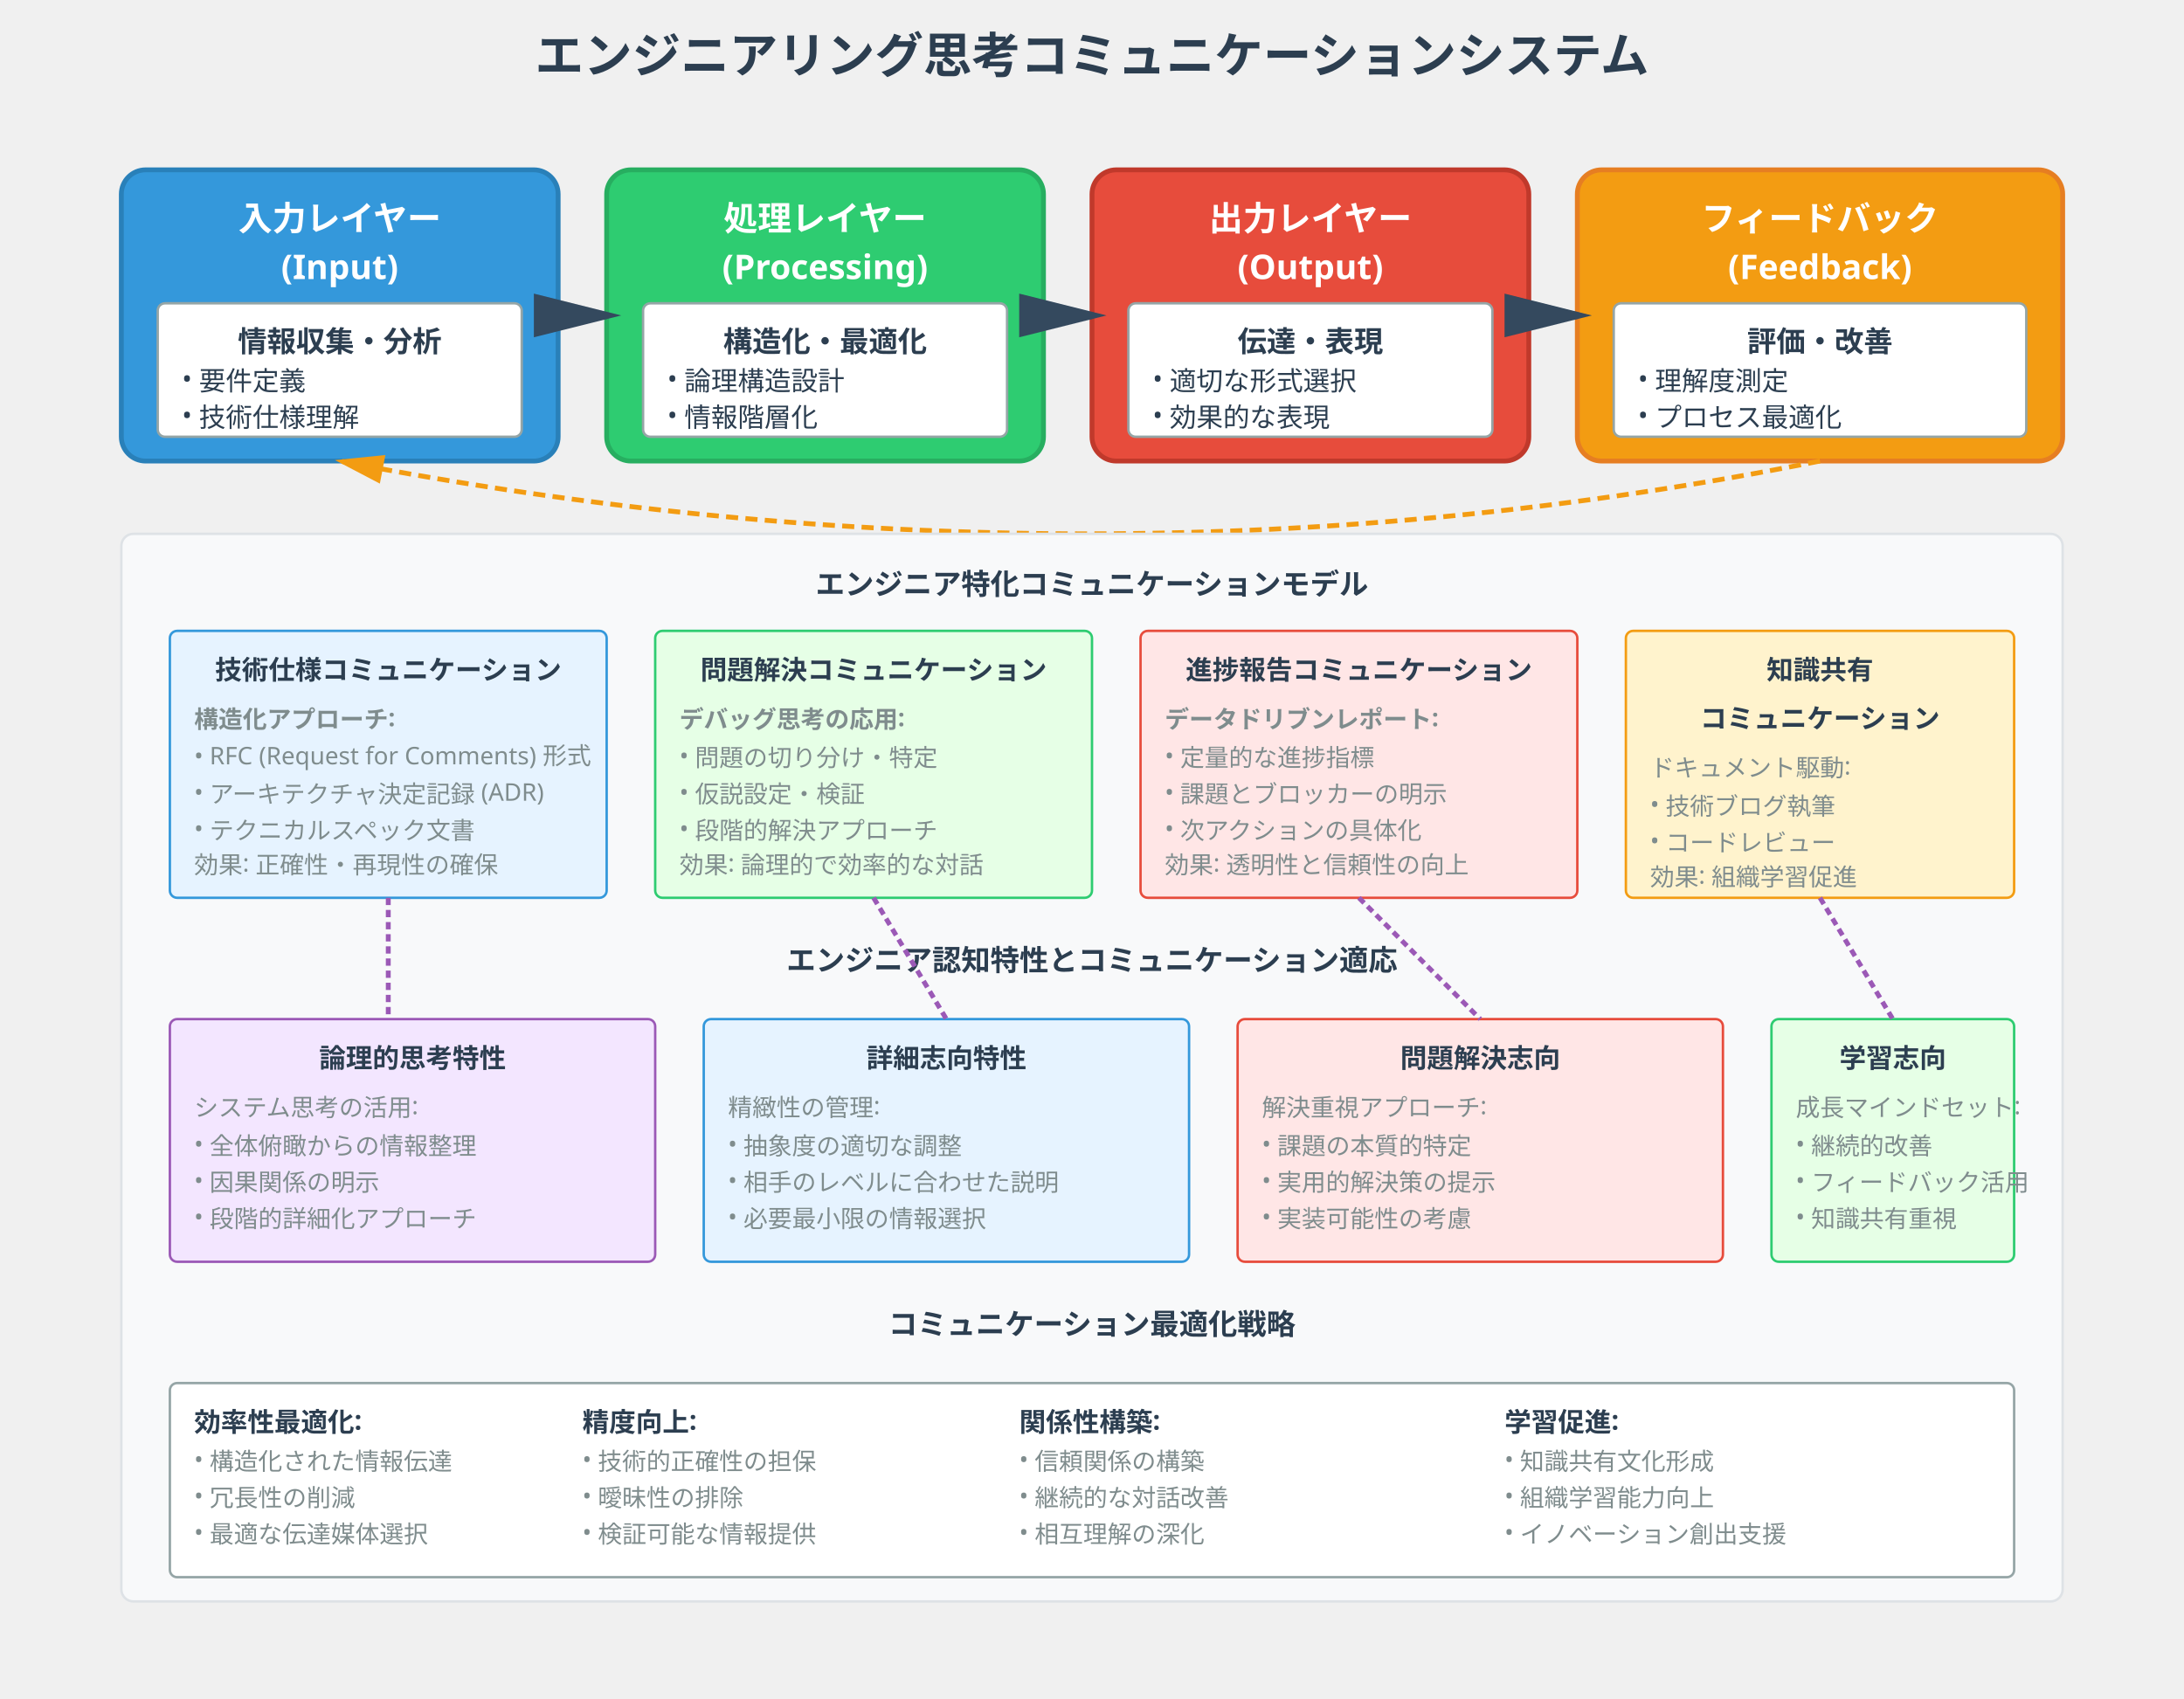
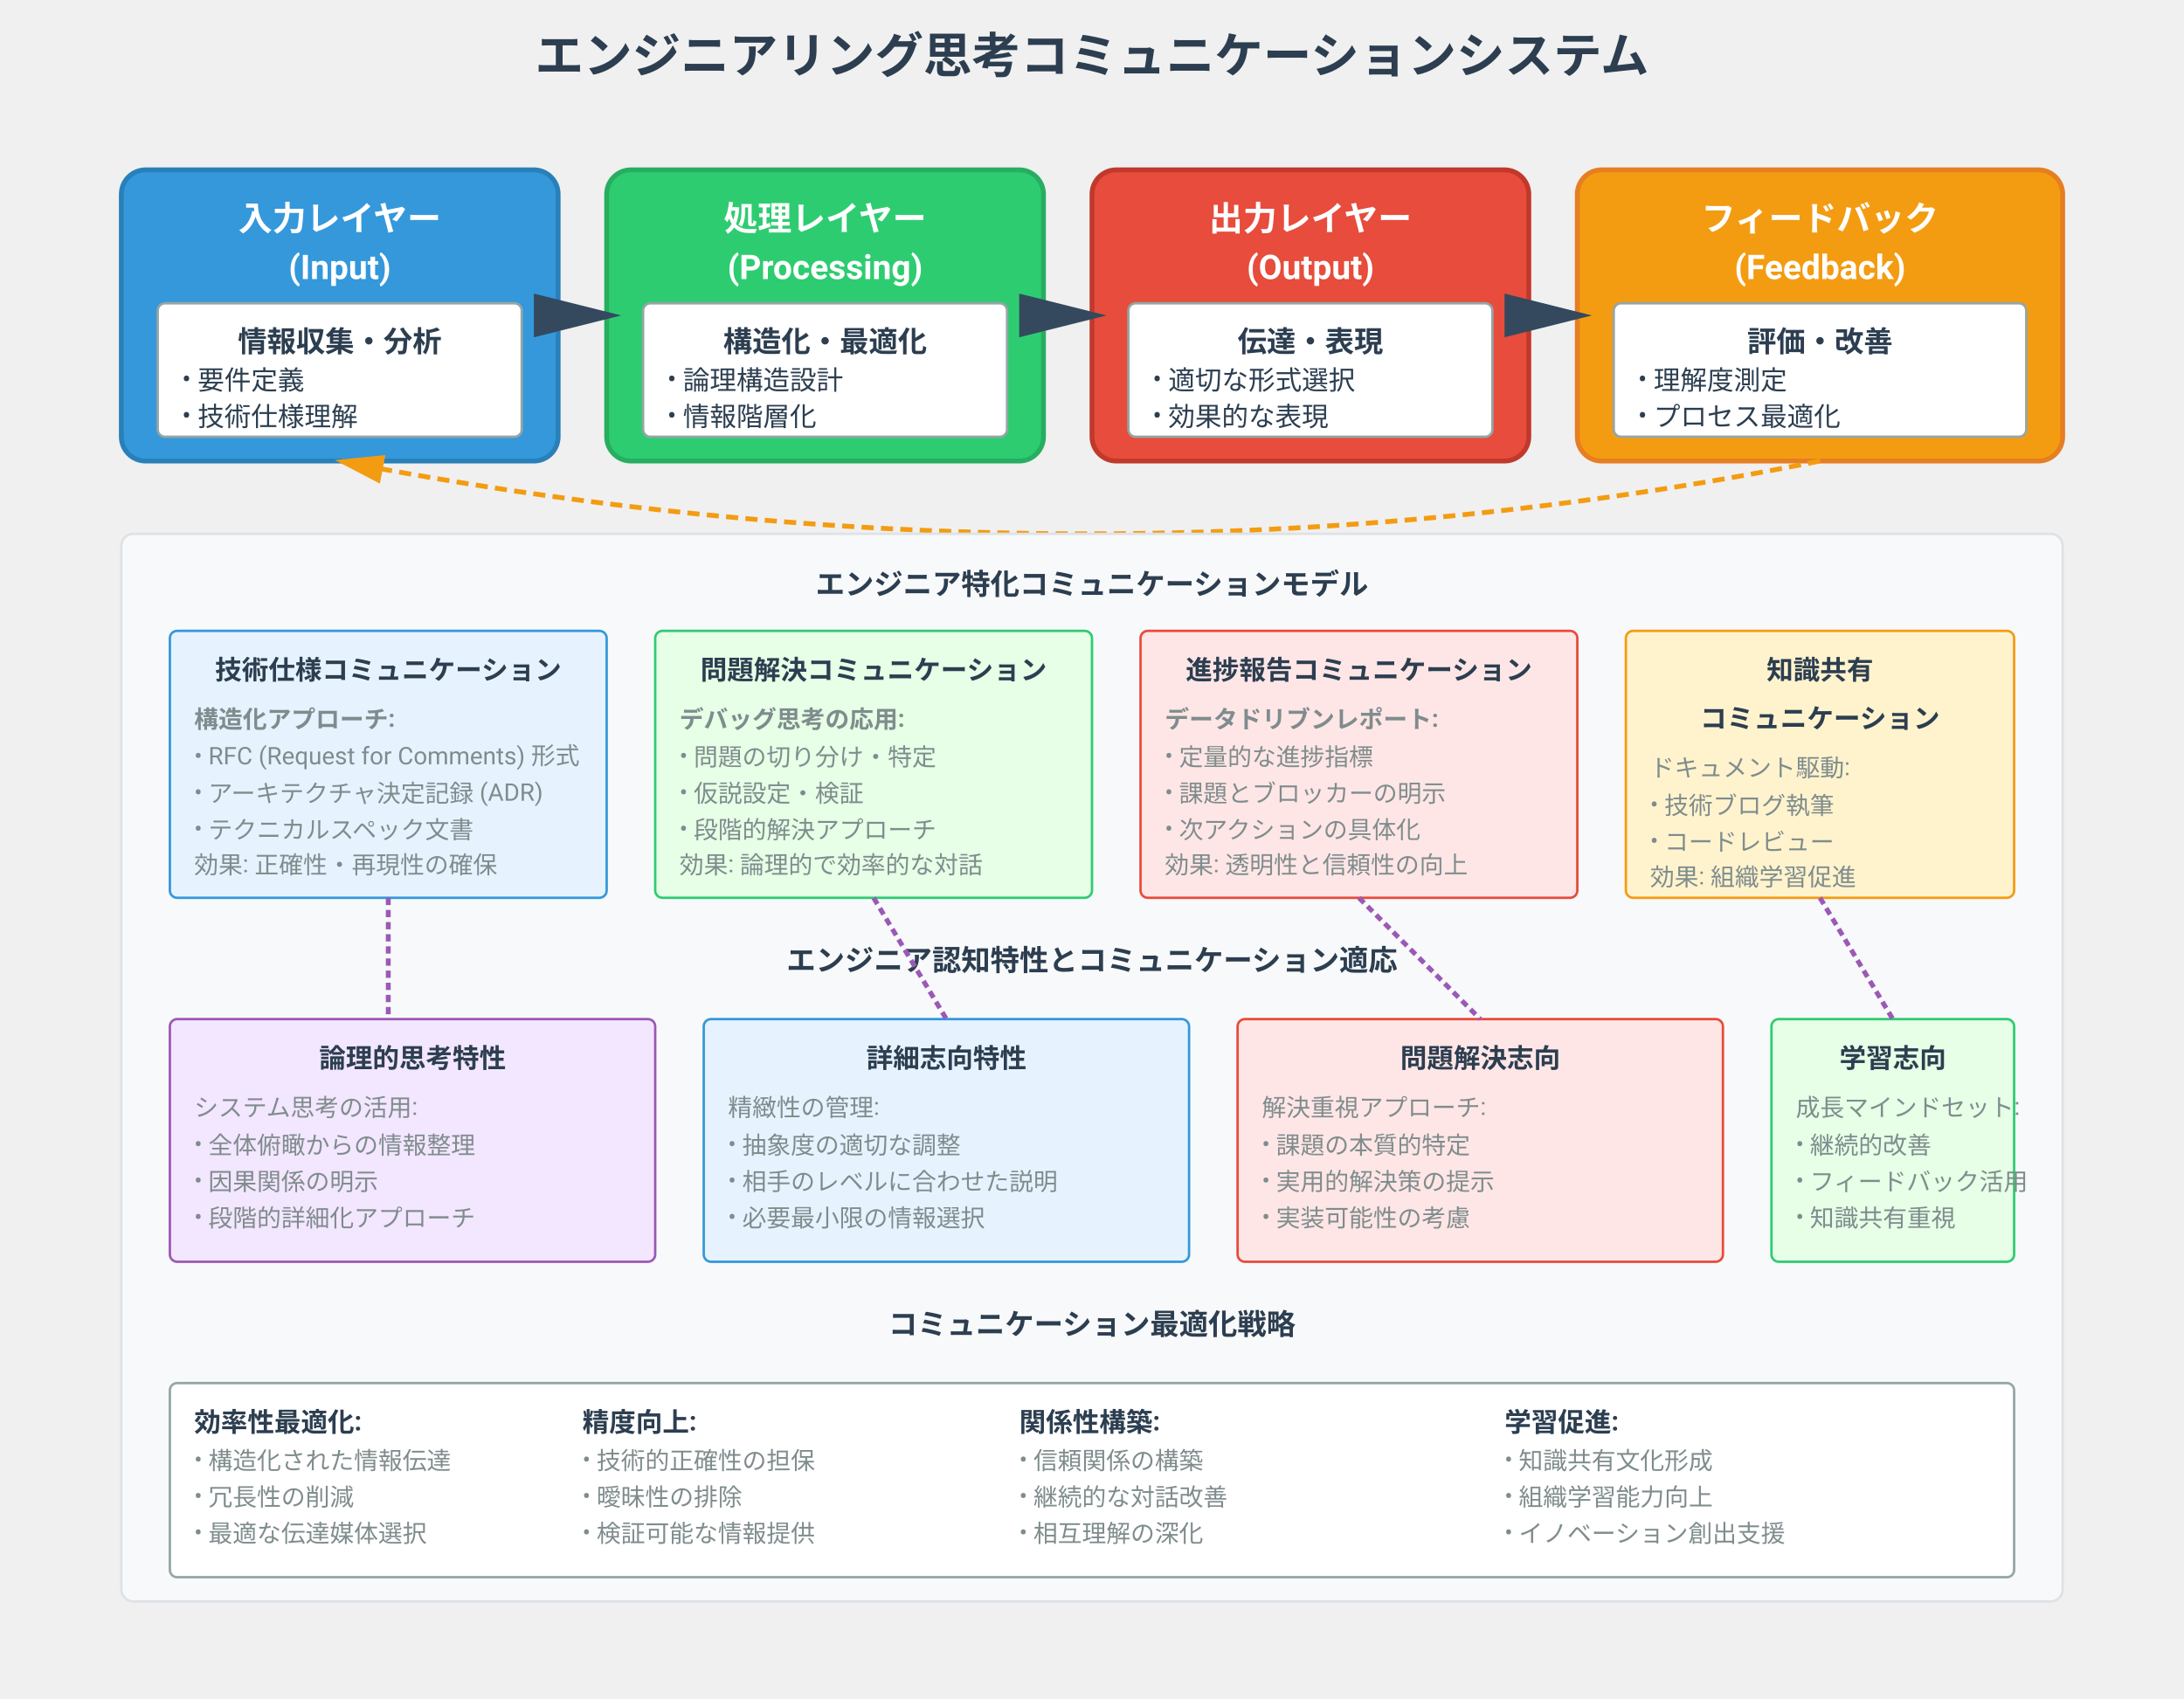
<svg xmlns="http://www.w3.org/2000/svg" width="900" height="700" viewBox="0 0 900 700">
  <defs>
    <style>
-       .title { font-family: 'Noto Sans JP', sans-serif; font-size: 20px; font-weight: bold; fill: #2c3e50; }
-       .layer-title { font-family: 'Noto Sans JP', sans-serif; font-size: 14px; font-weight: bold; fill: #fff; }
-       .component-title { font-family: 'Noto Sans JP', sans-serif; font-size: 12px; font-weight: bold; fill: #2c3e50; }
-       .text-content { font-family: 'Noto Sans JP', sans-serif; font-size: 11px; fill: #2c3e50; }
-       .small-text { font-family: 'Noto Sans JP', sans-serif; font-size: 10px; fill: #7f8c8d; }
+       .title { font-family: -apple-system, BlinkMacSystemFont, 'Segoe UI', Roboto, 'Helvetica Neue', Arial, 'Noto Sans', sans-serif, 'Apple Color Emoji', 'Segoe UI Emoji', 'Segoe UI Symbol', 'Noto Color Emoji'; font-size: 20px; font-weight: bold; fill: #2c3e50; }
+       .layer-title { font-family: -apple-system, BlinkMacSystemFont, 'Segoe UI', Roboto, 'Helvetica Neue', Arial, 'Noto Sans', sans-serif, 'Apple Color Emoji', 'Segoe UI Emoji', 'Segoe UI Symbol', 'Noto Color Emoji'; font-size: 14px; font-weight: bold; fill: #fff; }
+       .component-title { font-family: -apple-system, BlinkMacSystemFont, 'Segoe UI', Roboto, 'Helvetica Neue', Arial, 'Noto Sans', sans-serif, 'Apple Color Emoji', 'Segoe UI Emoji', 'Segoe UI Symbol', 'Noto Color Emoji'; font-size: 12px; font-weight: bold; fill: #2c3e50; }
+       .text-content { font-family: -apple-system, BlinkMacSystemFont, 'Segoe UI', Roboto, 'Helvetica Neue', Arial, 'Noto Sans', sans-serif, 'Apple Color Emoji', 'Segoe UI Emoji', 'Segoe UI Symbol', 'Noto Color Emoji'; font-size: 11px; fill: #2c3e50; }
+       .small-text { font-family: -apple-system, BlinkMacSystemFont, 'Segoe UI', Roboto, 'Helvetica Neue', Arial, 'Noto Sans', sans-serif, 'Apple Color Emoji', 'Segoe UI Emoji', 'Segoe UI Symbol', 'Noto Color Emoji'; font-size: 10px; fill: #7f8c8d; }
      .input-box { fill: #3498db; stroke: #2980b9; stroke-width: 2; }
      .process-box { fill: #2ecc71; stroke: #27ae60; stroke-width: 2; }
      .output-box { fill: #e74c3c; stroke: #c0392b; stroke-width: 2; }
      .feedback-box { fill: #f39c12; stroke: #e67e22; stroke-width: 2; }
      .component { fill: #fff; stroke: #95a5a6; stroke-width: 1; }
      .system-flow { stroke: #34495e; stroke-width: 3; fill: none; marker-end: url(#arrowhead); }
      .feedback-line { stroke: #f39c12; stroke-width: 2; stroke-dasharray: 5,3; fill: none; marker-end: url(#arrowhead-orange); }
      .process-connection { stroke: #9b59b6; stroke-width: 2; stroke-dasharray: 3,2; fill: none; }
    </style>
    <marker id="arrowhead" markerWidth="12" markerHeight="12" refX="10" refY="3" orient="auto">
      <polygon points="0 0, 12 3, 0 6" fill="#34495e" />
    </marker>
    <marker id="arrowhead-orange" markerWidth="10" markerHeight="10" refX="9" refY="3" orient="auto">
      <polygon points="0 0, 10 3, 0 6" fill="#f39c12" />
    </marker>
  </defs>
  <text x="450" y="30" class="title" text-anchor="middle">エンジニアリング思考コミュニケーションシステム</text>
  <g id="input">
    <rect x="50" y="70" width="180" height="120" class="input-box" rx="10" />
    <text x="140" y="95" class="layer-title" text-anchor="middle">入力レイヤー</text>
    <text x="140" y="115" class="layer-title" text-anchor="middle">(Input)</text>
    <rect x="65" y="125" width="150" height="55" class="component" rx="3" />
    <text x="140" y="145" class="component-title" text-anchor="middle">情報収集・分析</text>
    <text x="75" y="160" class="text-content">• 要件定義</text>
    <text x="75" y="175" class="text-content">• 技術仕様理解</text>
  </g>
  <g id="processing">
    <rect x="250" y="70" width="180" height="120" class="process-box" rx="10" />
    <text x="340" y="95" class="layer-title" text-anchor="middle">処理レイヤー</text>
    <text x="340" y="115" class="layer-title" text-anchor="middle">(Processing)</text>
    <rect x="265" y="125" width="150" height="55" class="component" rx="3" />
    <text x="340" y="145" class="component-title" text-anchor="middle">構造化・最適化</text>
    <text x="275" y="160" class="text-content">• 論理構造設計</text>
    <text x="275" y="175" class="text-content">• 情報階層化</text>
  </g>
  <g id="output">
    <rect x="450" y="70" width="180" height="120" class="output-box" rx="10" />
    <text x="540" y="95" class="layer-title" text-anchor="middle">出力レイヤー</text>
    <text x="540" y="115" class="layer-title" text-anchor="middle">(Output)</text>
    <rect x="465" y="125" width="150" height="55" class="component" rx="3" />
    <text x="540" y="145" class="component-title" text-anchor="middle">伝達・表現</text>
    <text x="475" y="160" class="text-content">• 適切な形式選択</text>
    <text x="475" y="175" class="text-content">• 効果的な表現</text>
  </g>
  <g id="feedback">
    <rect x="650" y="70" width="200" height="120" class="feedback-box" rx="10" />
    <text x="750" y="95" class="layer-title" text-anchor="middle">フィードバック</text>
    <text x="750" y="115" class="layer-title" text-anchor="middle">(Feedback)</text>
    <rect x="665" y="125" width="170" height="55" class="component" rx="3" />
    <text x="750" y="145" class="component-title" text-anchor="middle">評価・改善</text>
    <text x="675" y="160" class="text-content">• 理解度測定</text>
    <text x="675" y="175" class="text-content">• プロセス最適化</text>
  </g>
  <path d="M 230 130 L 250 130" class="system-flow" />
  <path d="M 430 130 L 450 130" class="system-flow" />
  <path d="M 630 130 L 650 130" class="system-flow" />
  <path d="M 750 190 Q 450 250 140 190" class="feedback-line" />
  <g id="model">
    <rect x="50" y="220" width="800" height="440" fill="#f8f9fa" stroke="#dee2e6" stroke-width="1" rx="5" />
    <text x="450" y="245" class="component-title" text-anchor="middle">エンジニア特化コミュニケーションモデル</text>
    <rect x="70" y="260" width="180" height="110" fill="#e6f3ff" stroke="#3498db" stroke-width="1" rx="3" />
    <text x="160" y="280" class="text-content" text-anchor="middle" font-weight="bold">技術仕様コミュニケーション</text>
    <text x="80" y="300" class="small-text" font-weight="bold">構造化アプローチ:</text>
    <text x="80" y="315" class="small-text">• RFC (Request for Comments) 形式</text>
    <text x="80" y="330" class="small-text">• アーキテクチャ決定記録 (ADR)</text>
    <text x="80" y="345" class="small-text">• テクニカルスペック文書</text>
    <text x="80" y="360" class="small-text">効果: 正確性・再現性の確保</text>
    <rect x="270" y="260" width="180" height="110" fill="#e6ffe6" stroke="#2ecc71" stroke-width="1" rx="3" />
    <text x="360" y="280" class="text-content" text-anchor="middle" font-weight="bold">問題解決コミュニケーション</text>
    <text x="280" y="300" class="small-text" font-weight="bold">デバッグ思考の応用:</text>
    <text x="280" y="315" class="small-text">• 問題の切り分け・特定</text>
    <text x="280" y="330" class="small-text">• 仮説設定・検証</text>
    <text x="280" y="345" class="small-text">• 段階的解決アプローチ</text>
    <text x="280" y="360" class="small-text">効果: 論理的で効率的な対話</text>
    <rect x="470" y="260" width="180" height="110" fill="#ffe6e6" stroke="#e74c3c" stroke-width="1" rx="3" />
    <text x="560" y="280" class="text-content" text-anchor="middle" font-weight="bold">進捗報告コミュニケーション</text>
    <text x="480" y="300" class="small-text" font-weight="bold">データドリブンレポート:</text>
    <text x="480" y="315" class="small-text">• 定量的な進捗指標</text>
    <text x="480" y="330" class="small-text">• 課題とブロッカーの明示</text>
    <text x="480" y="345" class="small-text">• 次アクションの具体化</text>
    <text x="480" y="360" class="small-text">効果: 透明性と信頼性の向上</text>
    <rect x="670" y="260" width="160" height="110" fill="#fff3cd" stroke="#f39c12" stroke-width="1" rx="3" />
    <text x="750" y="280" class="text-content" text-anchor="middle" font-weight="bold">知識共有</text>
    <text x="750" y="300" class="text-content" text-anchor="middle" font-weight="bold">コミュニケーション</text>
    <text x="680" y="320" class="small-text">ドキュメント駆動:</text>
    <text x="680" y="335" class="small-text">• 技術ブログ執筆</text>
    <text x="680" y="350" class="small-text">• コードレビュー</text>
    <text x="680" y="365" class="small-text">効果: 組織学習促進</text>
    <text x="450" y="400" class="component-title" text-anchor="middle">エンジニア認知特性とコミュニケーション適応</text>
    <rect x="70" y="420" width="200" height="100" fill="#f3e6ff" stroke="#9b59b6" stroke-width="1" rx="3" />
    <text x="170" y="440" class="text-content" text-anchor="middle" font-weight="bold">論理的思考特性</text>
    <text x="80" y="460" class="small-text">システム思考の活用:</text>
    <text x="80" y="475" class="small-text">• 全体俯瞰からの情報整理</text>
    <text x="80" y="490" class="small-text">• 因果関係の明示</text>
    <text x="80" y="505" class="small-text">• 段階的詳細化アプローチ</text>
    <rect x="290" y="420" width="200" height="100" fill="#e6f3ff" stroke="#3498db" stroke-width="1" rx="3" />
    <text x="390" y="440" class="text-content" text-anchor="middle" font-weight="bold">詳細志向特性</text>
    <text x="300" y="460" class="small-text">精緻性の管理:</text>
    <text x="300" y="475" class="small-text">• 抽象度の適切な調整</text>
    <text x="300" y="490" class="small-text">• 相手のレベルに合わせた説明</text>
    <text x="300" y="505" class="small-text">• 必要最小限の情報選択</text>
    <rect x="510" y="420" width="200" height="100" fill="#ffe6e6" stroke="#e74c3c" stroke-width="1" rx="3" />
    <text x="610" y="440" class="text-content" text-anchor="middle" font-weight="bold">問題解決志向</text>
    <text x="520" y="460" class="small-text">解決重視アプローチ:</text>
    <text x="520" y="475" class="small-text">• 課題の本質的特定</text>
    <text x="520" y="490" class="small-text">• 実用的解決策の提示</text>
    <text x="520" y="505" class="small-text">• 実装可能性の考慮</text>
    <rect x="730" y="420" width="100" height="100" fill="#e6ffe6" stroke="#2ecc71" stroke-width="1" rx="3" />
    <text x="780" y="440" class="text-content" text-anchor="middle" font-weight="bold">学習志向</text>
    <text x="740" y="460" class="small-text">成長マインドセット:</text>
    <text x="740" y="475" class="small-text">• 継続的改善</text>
    <text x="740" y="490" class="small-text">• フィードバック活用</text>
    <text x="740" y="505" class="small-text">• 知識共有重視</text>
    <text x="450" y="550" class="component-title" text-anchor="middle">コミュニケーション最適化戦略</text>
    <rect x="70" y="570" width="760" height="80" fill="#fff" stroke="#95a5a6" stroke-width="1" rx="3" />
    <text x="80" y="590" class="text-content" font-weight="bold">効率性最適化:</text>
    <text x="240" y="590" class="text-content" font-weight="bold">精度向上:</text>
    <text x="420" y="590" class="text-content" font-weight="bold">関係性構築:</text>
    <text x="620" y="590" class="text-content" font-weight="bold">学習促進:</text>
    <text x="80" y="605" class="small-text">• 構造化された情報伝達</text>
    <text x="240" y="605" class="small-text">• 技術的正確性の担保</text>
    <text x="420" y="605" class="small-text">• 信頼関係の構築</text>
    <text x="620" y="605" class="small-text">• 知識共有文化形成</text>
    <text x="80" y="620" class="small-text">• 冗長性の削減</text>
    <text x="240" y="620" class="small-text">• 曖昧性の排除</text>
    <text x="420" y="620" class="small-text">• 継続的な対話改善</text>
    <text x="620" y="620" class="small-text">• 組織学習能力向上</text>
    <text x="80" y="635" class="small-text">• 最適な伝達媒体選択</text>
    <text x="240" y="635" class="small-text">• 検証可能な情報提供</text>
    <text x="420" y="635" class="small-text">• 相互理解の深化</text>
    <text x="620" y="635" class="small-text">• イノベーション創出支援</text>
  </g>
  <line x1="160" y1="370" x2="160" y2="420" class="process-connection" />
  <line x1="360" y1="370" x2="390" y2="420" class="process-connection" />
  <line x1="560" y1="370" x2="610" y2="420" class="process-connection" />
  <line x1="750" y1="370" x2="780" y2="420" class="process-connection" />
</svg>
